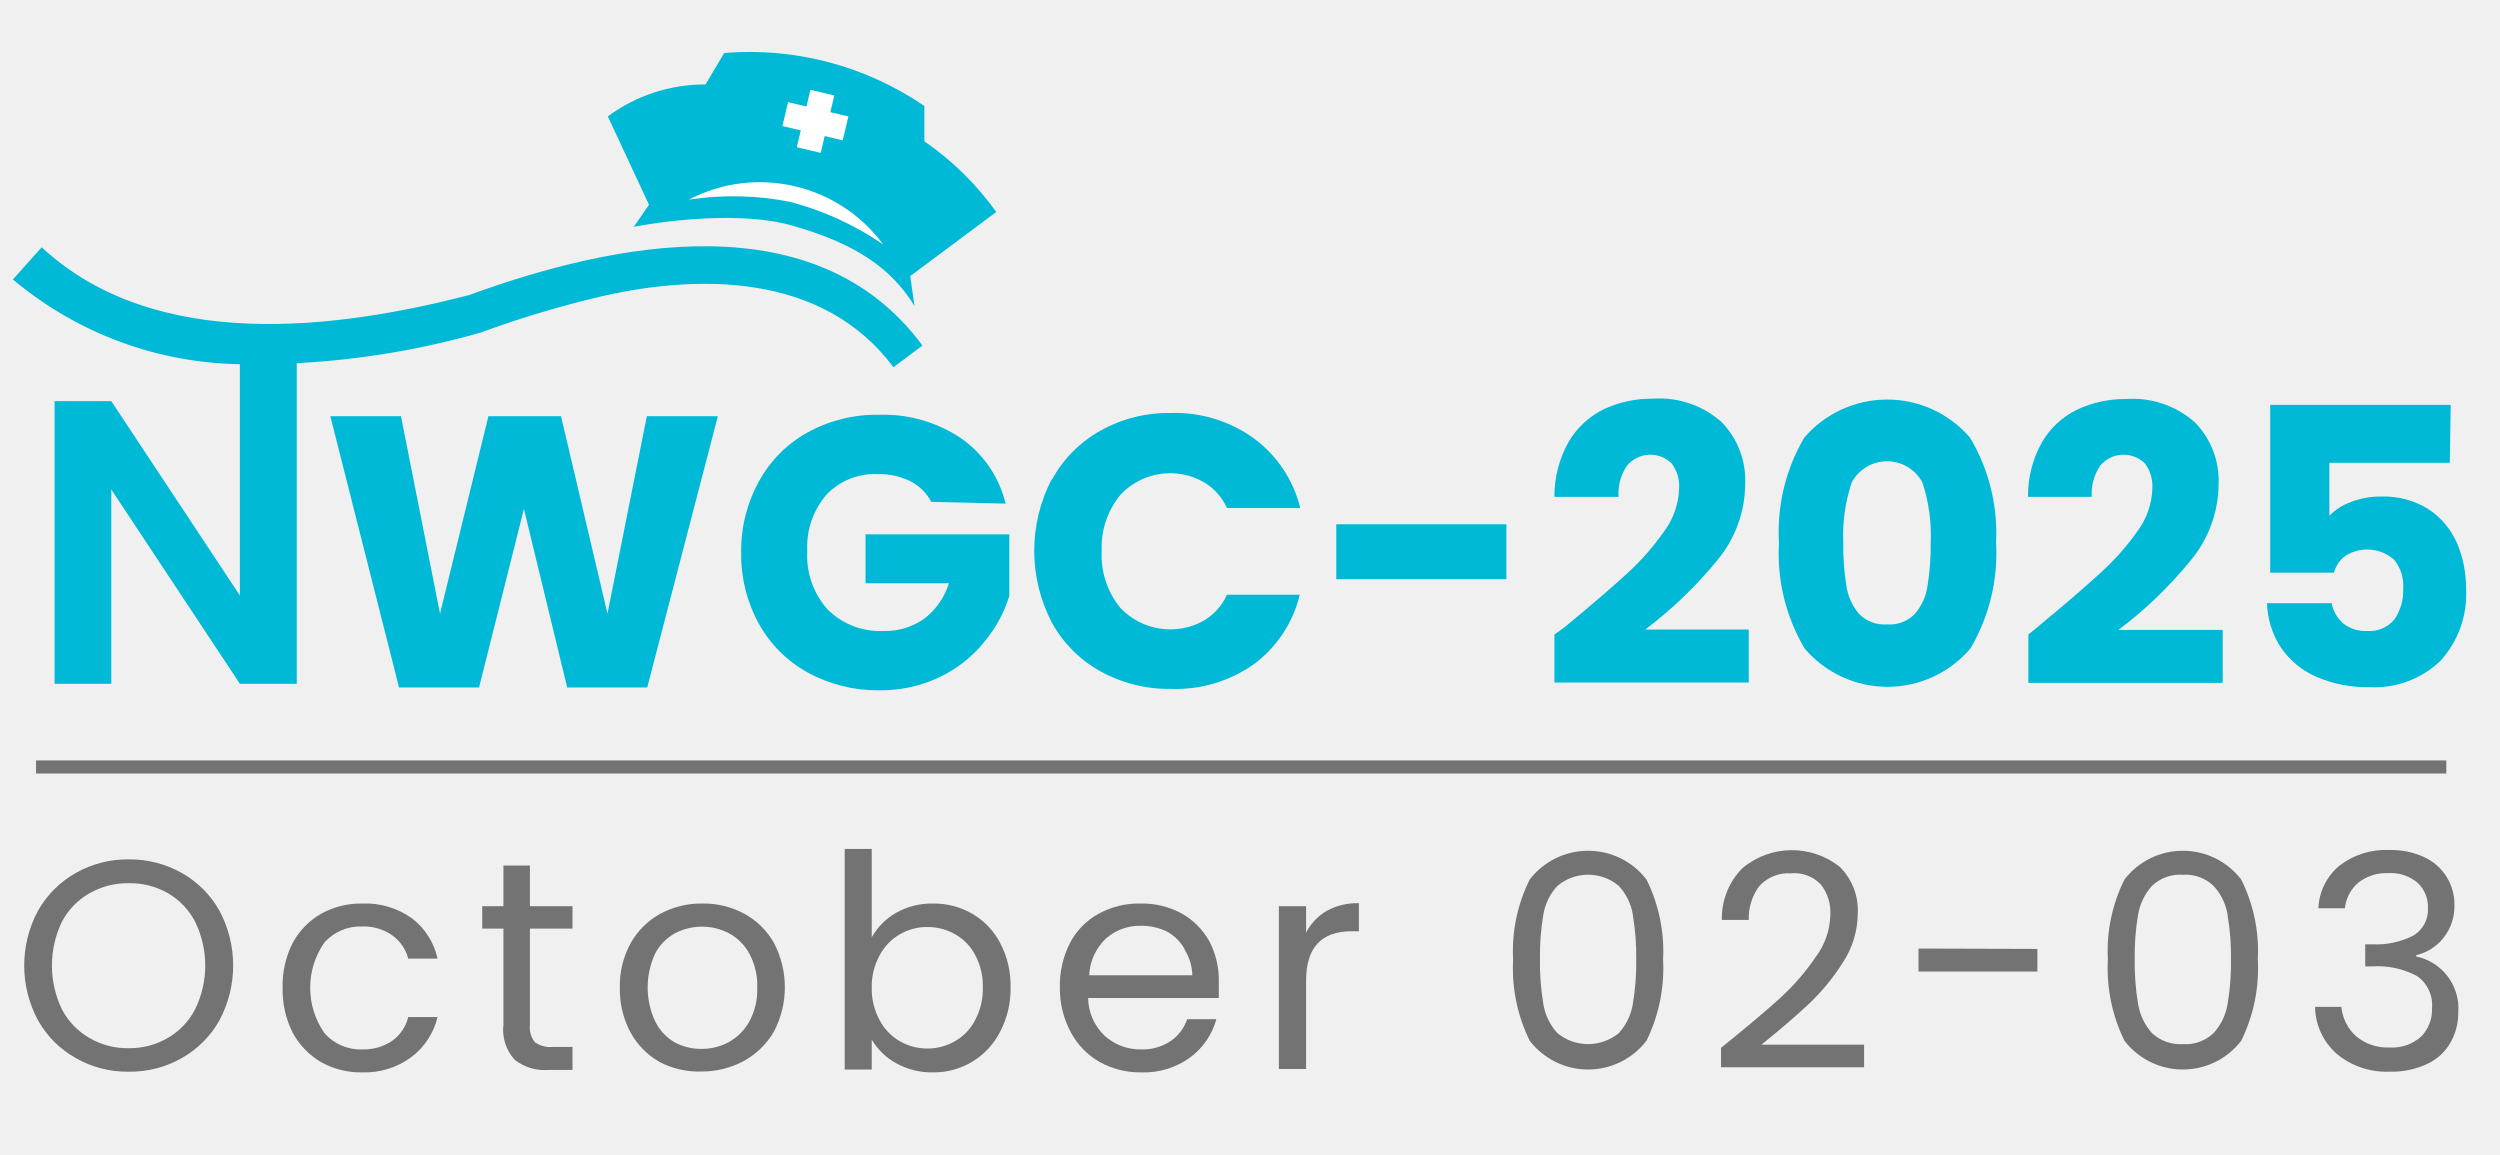
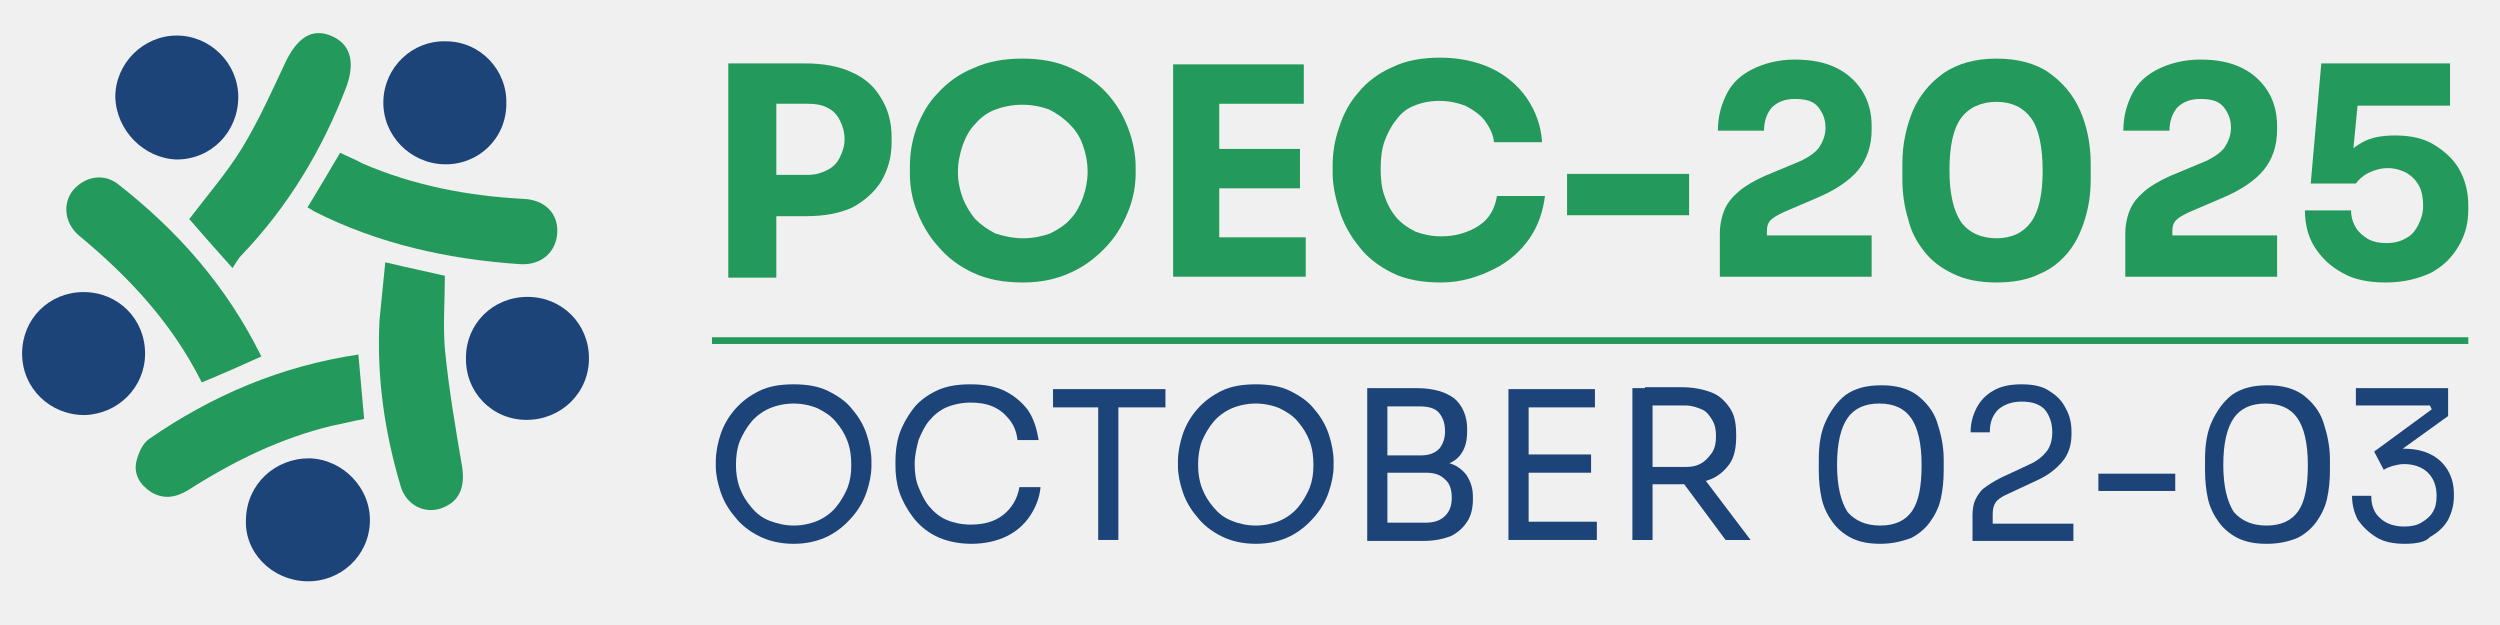
- <svg xmlns="http://www.w3.org/2000/svg" id="Layer_1" data-name="Layer 1" viewBox="0 0 141.53 65.36">
-   <defs>
-     <style>.cls-1{fill:#737373;}.cls-2{fill:#00b9d7;}.cls-3{fill:#fff;}</style>
-   </defs>
-   <path class="cls-1" d="M4.29,59.9a5.57,5.57,0,0,1-2.14-2.14,6.55,6.55,0,0,1,0-6.2,5.64,5.64,0,0,1,2.14-2.14,5.94,5.94,0,0,1,3-.77,6,6,0,0,1,3,.77,5.59,5.59,0,0,1,2.13,2.13,6.59,6.59,0,0,1,0,6.22,5.59,5.59,0,0,1-2.13,2.13,5.88,5.88,0,0,1-3,.77A5.84,5.84,0,0,1,4.29,59.9ZM9.5,58.76a4,4,0,0,0,1.55-1.63,5.64,5.64,0,0,0,0-4.94A4,4,0,0,0,9.5,50.56,4.32,4.32,0,0,0,7.28,50a4.33,4.33,0,0,0-2.23.58A4,4,0,0,0,3.5,52.19a5.73,5.73,0,0,0,0,4.94,4,4,0,0,0,1.56,1.63,4.23,4.23,0,0,0,2.22.58A4.28,4.28,0,0,0,9.5,58.76Z" />
-   <path class="cls-1" d="M16.56,53.4a4.19,4.19,0,0,1,1.6-1.66,4.62,4.62,0,0,1,2.34-.59,4.53,4.53,0,0,1,2.81.83,3.89,3.89,0,0,1,1.46,2.29H23.11a2.33,2.33,0,0,0-.92-1.33,2.79,2.79,0,0,0-1.69-.49,2.73,2.73,0,0,0-2.13.9,4.48,4.48,0,0,0,0,5.14,2.71,2.71,0,0,0,2.13.92,2.86,2.86,0,0,0,1.69-.48,2.31,2.31,0,0,0,.92-1.35h1.66a4,4,0,0,1-1.49,2.27,4.43,4.43,0,0,1-2.78.86,4.62,4.62,0,0,1-2.34-.59,4.25,4.25,0,0,1-1.6-1.68A5.34,5.34,0,0,1,16,55.91,5.28,5.28,0,0,1,16.56,53.4Z" />
-   <path class="cls-1" d="M30,52.57V58a1.33,1.33,0,0,0,.28,1,1.48,1.48,0,0,0,1,.27h1.13v1.3H31.07A2.74,2.74,0,0,1,29.14,60,2.52,2.52,0,0,1,28.5,58V52.57H27.3V51.3h1.2V49H30V51.3h2.41v1.27Z" />
-   <path class="cls-1" d="M37.34,60.12a4.3,4.3,0,0,1-1.65-1.68,5.17,5.17,0,0,1-.6-2.53,5,5,0,0,1,.61-2.51,4.28,4.28,0,0,1,1.68-1.67,4.88,4.88,0,0,1,2.38-.58,4.82,4.82,0,0,1,2.38.58,4.26,4.26,0,0,1,1.68,1.66,5.41,5.41,0,0,1,0,5,4.48,4.48,0,0,1-1.72,1.68,5,5,0,0,1-2.39.59A4.78,4.78,0,0,1,37.34,60.12ZM41.25,59a3,3,0,0,0,1.17-1.17,3.72,3.72,0,0,0,.45-1.89A3.83,3.83,0,0,0,42.43,54a2.86,2.86,0,0,0-1.15-1.16,3.31,3.31,0,0,0-3.08,0A2.79,2.79,0,0,0,37.08,54a4.56,4.56,0,0,0,0,3.8A2.77,2.77,0,0,0,38.18,59a3.12,3.12,0,0,0,1.52.38A3.21,3.21,0,0,0,41.25,59Z" />
-   <path class="cls-1" d="M50.74,51.67a4.09,4.09,0,0,1,2.08-.52,4.33,4.33,0,0,1,2.24.59,4.12,4.12,0,0,1,1.57,1.66,5.14,5.14,0,0,1,.58,2.49,5.21,5.21,0,0,1-.58,2.5,4.21,4.21,0,0,1-3.81,2.32,4.16,4.16,0,0,1-2.11-.53,3.62,3.62,0,0,1-1.36-1.33v1.7H47.82V48.06h1.53v5A3.68,3.68,0,0,1,50.74,51.67Zm4.47,2.4a2.88,2.88,0,0,0-1.14-1.18,3.12,3.12,0,0,0-1.57-.41,3.05,3.05,0,0,0-1.57.42,2.94,2.94,0,0,0-1.14,1.2,3.65,3.65,0,0,0-.44,1.81,3.7,3.7,0,0,0,.44,1.83,2.94,2.94,0,0,0,1.14,1.2,3.14,3.14,0,0,0,3.14,0,2.88,2.88,0,0,0,1.14-1.2,3.75,3.75,0,0,0,.43-1.85A3.68,3.68,0,0,0,55.21,54.07Z" />
-   <path class="cls-1" d="M69,56.5h-7.4a3,3,0,0,0,.94,2.14,3,3,0,0,0,2.07.77,2.85,2.85,0,0,0,1.66-.47,2.48,2.48,0,0,0,.94-1.24h1.65a4,4,0,0,1-1.49,2.17,4.44,4.44,0,0,1-2.76.84,4.72,4.72,0,0,1-2.36-.59,4.25,4.25,0,0,1-1.63-1.68A5.28,5.28,0,0,1,60,55.91a5.35,5.35,0,0,1,.57-2.52,4,4,0,0,1,1.62-1.66,4.75,4.75,0,0,1,2.39-.58,4.7,4.7,0,0,1,2.33.57,4.08,4.08,0,0,1,1.56,1.58A4.73,4.73,0,0,1,69,55.57C69,55.87,69,56.18,69,56.5Zm-1.93-2.76a2.56,2.56,0,0,0-1-1,3.31,3.31,0,0,0-1.48-.33,2.89,2.89,0,0,0-2,.74,3.06,3.06,0,0,0-.93,2.06h5.84A2.83,2.83,0,0,0,67.05,53.74Z" />
-   <path class="cls-1" d="M75.1,51.57a3.59,3.59,0,0,1,1.83-.44v1.59h-.41c-1.72,0-2.58.93-2.58,2.8v5H72.4V51.3h1.54v1.5A3,3,0,0,1,75.1,51.57Z" />
-   <path class="cls-1" d="M86.6,49.79a4.17,4.17,0,0,1,6.61,0,9.1,9.1,0,0,1,.94,4.53,9.31,9.31,0,0,1-.94,4.6,4.17,4.17,0,0,1-6.61,0,9.31,9.31,0,0,1-.94-4.6A9.1,9.1,0,0,1,86.6,49.79Zm5.84,2a3.13,3.13,0,0,0-.8-1.64,2.7,2.7,0,0,0-3.47,0,3.13,3.13,0,0,0-.8,1.64,13.56,13.56,0,0,0-.19,2.49,14,14,0,0,0,.19,2.55,3.2,3.2,0,0,0,.8,1.66,2.74,2.74,0,0,0,3.47,0,3.2,3.2,0,0,0,.8-1.66,14,14,0,0,0,.19-2.55A13.56,13.56,0,0,0,92.44,51.83Z" />
-   <path class="cls-1" d="M100.79,56.49a13.28,13.28,0,0,0,2-2.31,4.13,4.13,0,0,0,.83-2.37,2.58,2.58,0,0,0-.53-1.73,2.08,2.08,0,0,0-1.71-.64,2.23,2.23,0,0,0-1.78.72A3.05,3.05,0,0,0,99,52.08H97.48a4,4,0,0,1,1.15-2.92,4.35,4.35,0,0,1,5.54-.07,3.46,3.46,0,0,1,1,2.65,5.06,5.06,0,0,1-.83,2.73,12.15,12.15,0,0,1-1.9,2.33c-.71.67-1.62,1.45-2.72,2.34h5.81v1.28H97.43v-1.1Q99.57,57.6,100.79,56.49Z" />
-   <path class="cls-1" d="M115.34,53.72V55h-6.73v-1.3Z" />
-   <path class="cls-1" d="M120.27,49.79a4.17,4.17,0,0,1,6.61,0,9.1,9.1,0,0,1,.94,4.53,9.31,9.31,0,0,1-.94,4.6,4.17,4.17,0,0,1-6.61,0,9.31,9.31,0,0,1-.94-4.6A9.1,9.1,0,0,1,120.27,49.79Zm5.84,2a3.13,3.13,0,0,0-.8-1.64,2.27,2.27,0,0,0-1.73-.63,2.31,2.31,0,0,0-1.75.63,3.2,3.2,0,0,0-.79,1.64,13.56,13.56,0,0,0-.19,2.49,14,14,0,0,0,.19,2.55,3.27,3.27,0,0,0,.79,1.66,2.35,2.35,0,0,0,1.75.62,2.3,2.3,0,0,0,1.73-.62,3.2,3.2,0,0,0,.8-1.66,14,14,0,0,0,.19-2.55A13.56,13.56,0,0,0,126.11,51.83Z" />
-   <path class="cls-1" d="M132.45,49a4.27,4.27,0,0,1,2.8-.88,4.45,4.45,0,0,1,2,.41,2.93,2.93,0,0,1,1.7,2.73,2.84,2.84,0,0,1-.6,1.81,2.75,2.75,0,0,1-1.56,1v.08a3,3,0,0,1,2.38,3.14,3.45,3.45,0,0,1-.44,1.73,2.94,2.94,0,0,1-1.32,1.21,4.67,4.67,0,0,1-2.11.44,4.44,4.44,0,0,1-2.93-.94A3.61,3.61,0,0,1,131.06,57h1.49a2.53,2.53,0,0,0,.83,1.66,2.74,2.74,0,0,0,1.89.64,2.46,2.46,0,0,0,1.8-.62,2.15,2.15,0,0,0,.61-1.59,2,2,0,0,0-.84-1.83,4.74,4.74,0,0,0-2.55-.55h-.39V53.46h.4a4.58,4.58,0,0,0,2.35-.51,1.7,1.7,0,0,0,.8-1.55,1.86,1.86,0,0,0-.59-1.43,2.35,2.35,0,0,0-1.66-.54,2.54,2.54,0,0,0-1.69.54,2.18,2.18,0,0,0-.76,1.45h-1.5A3.29,3.29,0,0,1,132.45,49Z" />
-   <path class="cls-2" d="M35.88,12.84s5.41-1.09,9-.06,5.58,2.41,6.89,4.54l-.24-1.69L56.4,12a16.56,16.56,0,0,0-4.07-4V6A17.52,17.52,0,0,0,41,3L39.94,4.78a9.24,9.24,0,0,0-5.53,1.81l2.33,5Z" />
-   <path class="cls-3" d="M39,11.3a8.68,8.68,0,0,1,11,2.54,17,17,0,0,0-5.25-2.41A16.61,16.61,0,0,0,39,11.3Z" />
-   <path class="cls-2" d="M2.36,14C8.83,20,19.12,18.62,26.54,16.71c8.21-3,19.65-5.33,25.68,2.85l-1.64,1.23c-4-5.37-11.14-5.35-17.09-3.88a59.81,59.81,0,0,0-6.29,1.92,46.75,46.75,0,0,1-13.47,1.79,20.45,20.45,0,0,1-13-4.8L2.36,14Z" />
-   <rect class="cls-3" x="44.49" y="6.17" width="3.34" height="1.39" transform="translate(28.84 50.2) rotate(-76.66)" />
-   <rect class="cls-3" x="45.47" y="5.11" width="1.39" height="3.51" transform="translate(28.83 50.2) rotate(-76.66)" />
-   <path class="cls-2" d="M16.8,38.71H13.58l-7.28-11v11H3.09v-16H6.3l7.28,11V19.26H16.8Z" />
-   <rect class="cls-1" x="2.04" y="43.05" width="136.45" height="0.74" />
-   <path class="cls-2" d="M40.64,23.56l-4,15.36H32.11L29.66,28.81,27.12,38.92H22.59L18.7,23.56h4l2.21,11.18,2.74-11.18h4.11l2.63,11.18,2.23-11.18Z" />
-   <path class="cls-2" d="M52.72,28.41a2.74,2.74,0,0,0-1.19-1.17,3.92,3.92,0,0,0-1.83-.4A3.78,3.78,0,0,0,46.79,28a4.53,4.53,0,0,0-1.09,3.18,4.58,4.58,0,0,0,1.15,3.32A4.19,4.19,0,0,0,50,35.72a3.79,3.79,0,0,0,2.33-.7,4,4,0,0,0,1.39-2H49V30.25h8.14v3.48a7.44,7.44,0,0,1-1.41,2.6,7.27,7.27,0,0,1-2.53,2,7.75,7.75,0,0,1-3.46.75,8.19,8.19,0,0,1-4-1,7.05,7.05,0,0,1-2.78-2.77,8.06,8.06,0,0,1-1-4,8.08,8.08,0,0,1,1-4.05,7,7,0,0,1,2.76-2.78,8.11,8.11,0,0,1,4.05-1,7.86,7.86,0,0,1,4.65,1.34,6.32,6.32,0,0,1,2.51,3.69Z" />
-   <path class="cls-2" d="M59.55,27.16a7,7,0,0,1,2.75-2.78,7.88,7.88,0,0,1,4-1A7.6,7.6,0,0,1,71,24.83a6.93,6.93,0,0,1,2.61,3.93H69.46a3.26,3.26,0,0,0-1.3-1.46,3.85,3.85,0,0,0-4.72.7,4.66,4.66,0,0,0-1.07,3.21,4.67,4.67,0,0,0,1.07,3.22,3.89,3.89,0,0,0,4.72.7,3.26,3.26,0,0,0,1.3-1.46h4.12A6.87,6.87,0,0,1,71,37.59,7.66,7.66,0,0,1,66.29,39a8,8,0,0,1-4-1,7,7,0,0,1-2.75-2.77,8.78,8.78,0,0,1,0-8.1Z" />
-   <path class="cls-2" d="M85.28,29.68v3.11H75.65V29.68Z" />
-   <path class="cls-2" d="M88.74,35.37c1.43-1.18,2.55-2.15,3.38-2.91a14.32,14.32,0,0,0,2.09-2.38,4.29,4.29,0,0,0,.85-2.43,2.16,2.16,0,0,0-.41-1.4,1.72,1.72,0,0,0-2.55.12,2.81,2.81,0,0,0-.47,1.76H88A6.25,6.25,0,0,1,88.81,25a4.72,4.72,0,0,1,2-1.84,6.32,6.32,0,0,1,2.74-.59,5.3,5.3,0,0,1,3.93,1.34,4.74,4.74,0,0,1,1.32,3.48,6.83,6.83,0,0,1-1.59,4.34,23.87,23.87,0,0,1-4.07,3.91H99v3h-11V35.92C88.56,35.53,88.78,35.34,88.74,35.37Z" />
-   <path class="cls-2" d="M102.14,24.78a6.18,6.18,0,0,1,9.39,0A10.53,10.53,0,0,1,113,30.71a10.59,10.59,0,0,1-1.45,6,6.16,6.16,0,0,1-9.39,0,10.59,10.59,0,0,1-1.45-6A10.53,10.53,0,0,1,102.14,24.78Zm6.69,2.53a2.27,2.27,0,0,0-4,0,9.44,9.44,0,0,0-.48,3.4,13.92,13.92,0,0,0,.18,2.46,3.08,3.08,0,0,0,.71,1.58,2,2,0,0,0,1.58.6,2,2,0,0,0,1.59-.6,3.16,3.16,0,0,0,.71-1.58,13.92,13.92,0,0,0,.18-2.46A9.44,9.44,0,0,0,108.83,27.31Z" />
-   <path class="cls-2" d="M115.5,35.37c1.43-1.18,2.55-2.15,3.38-2.91A14.32,14.32,0,0,0,121,30.08a4.29,4.29,0,0,0,.85-2.43,2.16,2.16,0,0,0-.41-1.4,1.72,1.72,0,0,0-2.55.12,2.81,2.81,0,0,0-.47,1.76h-3.61a6.14,6.14,0,0,1,.8-3.11,4.64,4.64,0,0,1,2-1.84,6.32,6.32,0,0,1,2.74-.59,5.3,5.3,0,0,1,3.93,1.34,4.74,4.74,0,0,1,1.32,3.48A6.83,6.83,0,0,1,124,31.75a23.5,23.5,0,0,1-4.07,3.91h5.9v3h-11V35.92C115.32,35.53,115.54,35.34,115.5,35.37Z" />
-   <path class="cls-2" d="M138.69,26.2h-6.82v3a3.14,3.14,0,0,1,1.22-.78,4.56,4.56,0,0,1,1.71-.31,4.74,4.74,0,0,1,2.72.74,4.45,4.45,0,0,1,1.59,1.93,6.57,6.57,0,0,1,.5,2.56,5.61,5.61,0,0,1-1.44,4.06,5.4,5.4,0,0,1-4.07,1.5,7.14,7.14,0,0,1-3-.6,4.69,4.69,0,0,1-2-1.68,4.86,4.86,0,0,1-.76-2.47H132a2,2,0,0,0,.64,1.13,2,2,0,0,0,1.38.44,1.81,1.81,0,0,0,1.53-.65,2.84,2.84,0,0,0,.5-1.75,2.32,2.32,0,0,0-.52-1.64,2.31,2.31,0,0,0-2.76-.21,1.74,1.74,0,0,0-.64.95h-3.61V22.92h10.22Z" />
+ <svg xmlns="http://www.w3.org/2000/svg" version="1.1" id="Layer_1" x="0px" y="0px" viewBox="0 0 260.2 65" style="enable-background:new 0 0 260.2 65;" xml:space="preserve">
+   <style type="text/css">
+ 	.st0{fill:#2F2F2F;}
+ 	.st1{fill:#B21A81;}
+ 	.st2{fill:#FFFFFF;}
+ 	.st3{fill:#3C3E3D;}
+ 	.st4{fill:#31BFC3;}
+ 	.st5{opacity:0.25;}
+ 	.st6{fill:#808080;}
+ 	.st7{fill:none;stroke:#808080;stroke-width:0.398;stroke-miterlimit:10;}
+ 	.st8{fill:#93B48E;}
+ 	.st9{opacity:0.88;fill:none;stroke:#93B48E;stroke-width:0.914;stroke-miterlimit:10;}
+ 	.st10{fill:#E9A036;}
+ 	.st11{fill:#A95A21;}
+ 	.st12{fill:none;stroke:#DE001C;stroke-width:0.487;stroke-miterlimit:10;}
+ 	.st13{fill:#1C816E;}
+ 	.st14{fill:#5BB9A4;}
+ 	.st15{fill:#122D24;}
+ 	.st16{fill:#175929;}
+ 	.st17{fill:#80BC27;}
+ 	.st18{fill:#7FBA28;}
+ 	.st19{fill:#7FB829;}
+ 	.st20{fill:#80BC28;}
+ 	.st21{fill:#80BC2A;}
+ 	.st22{fill:#3C7651;}
+ 	.st23{fill:#3B7550;}
+ 	.st24{fill:#80AA94;}
+ 	.st25{fill:#FAFCFC;}
+ 	.st26{fill:#25524A;}
+ 	.st27{fill:#A9A01F;}
+ 	.st28{fill:#23995B;}
+ 	.st29{fill:#1D4479;}
+ 	.st30{fill:none;stroke:#262728;stroke-width:1.077;stroke-miterlimit:10;}
+ 	.st31{fill:#28378C;}
+ 	.st32{fill:#40A6E2;}
+ 	.st33{fill:#FCCE1C;}
+ 	.st34{fill:none;stroke:#737373;stroke-width:1.11;stroke-miterlimit:10;}
+ 	.st35{fill:#00B9D7;}
+ 	.st36{fill:none;stroke:#FFFFFF;stroke-width:1.562;stroke-miterlimit:10;}
+ 	.st37{fill:#2B3A3B;}
+ 	.st38{fill:none;stroke:#6E1215;stroke-width:0.642;stroke-miterlimit:10;}
+ 	.st39{fill:none;stroke:#6E1215;stroke-width:0.447;stroke-miterlimit:10;}
+ 	.st40{opacity:0.88;fill:none;stroke:#93B48E;stroke-width:0.56;stroke-miterlimit:10;}
+ 	.st41{fill:none;stroke:#FFFFFF;stroke-width:0.94;stroke-miterlimit:10;}
+ 	.st42{fill:none;stroke:#737373;stroke-width:0.501;stroke-miterlimit:10;}
+ 	.st43{fill:none;stroke:#FFFFFF;stroke-width:1.389;stroke-miterlimit:10;}
+ 	.st44{fill:none;stroke:#737373;stroke-width:0.74;stroke-miterlimit:10;}
+ 	.st45{fill:none;stroke:#23995B;stroke-width:0.663;stroke-miterlimit:10;}
+ 	.st46{fill:none;stroke:#23995B;stroke-width:0.396;stroke-miterlimit:10;}
+ 	.st47{fill:none;stroke:#28378C;stroke-width:2;stroke-miterlimit:10;}
+ 	.st48{fill:none;stroke:#28378C;stroke-width:1.091;stroke-miterlimit:10;}
+ 	.st49{fill:#96AFCE;}
+ 	.st50{fill:#3B3888;}
+ 	.st51{fill:#F2F3F1;}
+ 	.st52{fill:#F2F3F2;}
+ 	.st53{fill:#F1F6F2;}
+ 	.st54{fill:#EFF2F0;}
+ 	.st55{fill:#DFE8E2;}
+ 	.st56{fill:#EDF0EC;}
+ 	.st57{fill:#3CA835;}
+ 	.st58{fill:none;stroke:#DE001C;stroke-width:0.451;stroke-miterlimit:10;}
+ 	.st59{fill:none;stroke:#DE001C;stroke-width:0.198;stroke-miterlimit:10;}
+ 	.st60{fill:none;stroke:#DE001C;stroke-width:0.354;stroke-miterlimit:10;}
+ 	.st61{fill:none;stroke:#808080;stroke-width:0.342;stroke-miterlimit:10;}
+ 	.st62{fill:#0B4485;}
+ 	.st63{fill:none;stroke:#808080;stroke-width:0.228;stroke-miterlimit:10;}
+ 	.st64{fill:#020201;}
+ 	.st65{fill:#37B2B5;}
+ 	.st66{fill:#000100;}
+ 	.st67{fill:none;stroke:#C85119;stroke-width:0.847;stroke-miterlimit:10;}
+ 	.st68{fill:#C85119;}
+ 	.st69{fill:#1A1718;}
+ 	.st70{fill:none;stroke:#96AFCE;stroke-width:0.524;stroke-miterlimit:10;}
+ 	.st71{fill:none;stroke:#808080;stroke-width:0.736;stroke-miterlimit:10;}
+ 	.st72{fill:none;stroke:#25524A;stroke-width:1.193;stroke-miterlimit:10;}
+ 	.st73{fill:#37B2B5;stroke:#37B2B5;stroke-width:0.682;stroke-miterlimit:10;}
+ 	.st74{fill:#737373;}
+ 	.st75{fill:none;stroke:#262728;stroke-width:1.19;stroke-miterlimit:10;}
+ 	.st76{fill:#6E1215;}
+ 	.st77{opacity:0.88;}
+ 	.st78{fill:#DE001C;}
+ 	.st79{fill:#DF001B;}
+ 	.st80{fill:#020201;stroke:#FFFFFF;stroke-width:0.541;stroke-miterlimit:10;}
+ 	.st81{fill:#DF001B;stroke:#FFFFFF;stroke-width:0.541;stroke-miterlimit:10;}
+ 	.st82{fill:#FFFFFF;stroke:#FFFFFF;stroke-width:2;stroke-miterlimit:10;}
+ 	.st83{fill:url(#SVGID_1_);}
+ 	.st84{fill:#23985B;}
+ 	.st85{fill:#262728;}
+ 	.st86{fill:none;stroke:#FFFFFF;stroke-width:1.614;stroke-miterlimit:10;}
+ 	.st87{fill:none;stroke:#737373;stroke-width:0.765;stroke-miterlimit:10;}
+ 	.st88{fill:none;stroke:#808080;stroke-width:0.367;stroke-miterlimit:10;}
+ 	.st89{fill:none;stroke:#40A6E2;stroke-width:1.408;stroke-miterlimit:10;}
+ 	.st90{fill:#DF001B;stroke:#FFFFFF;stroke-width:0.456;stroke-miterlimit:10;}
+ 	.st91{fill:#1A1818;}
+ </style>
+   <g>
+     <g>
+       <path class="st29" d="M82.6,56.6c-1.4,0-2.6-0.3-3.6-0.8c-1-0.5-1.9-1.2-2.5-2c-0.7-0.8-1.2-1.7-1.5-2.6c-0.3-0.9-0.5-1.8-0.5-2.7    v-0.5c0-0.9,0.2-1.9,0.5-2.8c0.3-0.9,0.8-1.8,1.5-2.6c0.7-0.8,1.5-1.4,2.5-1.9c1-0.5,2.2-0.7,3.6-0.7c1.4,0,2.6,0.2,3.6,0.7    c1,0.5,1.9,1.1,2.5,1.9c0.7,0.8,1.2,1.7,1.5,2.6c0.3,0.9,0.5,1.9,0.5,2.8v0.5c0,0.9-0.2,1.8-0.5,2.7c-0.3,0.9-0.8,1.8-1.5,2.6    c-0.7,0.8-1.5,1.5-2.5,2S84,56.6,82.6,56.6z M82.6,54.7c0.9,0,1.8-0.2,2.5-0.5c0.7-0.3,1.4-0.8,1.9-1.4c0.5-0.6,0.9-1.3,1.2-2    c0.3-0.8,0.4-1.5,0.4-2.4c0-0.9-0.1-1.7-0.4-2.5c-0.3-0.8-0.7-1.4-1.2-2s-1.1-1-1.9-1.4c-0.7-0.3-1.6-0.5-2.5-0.5    s-1.8,0.2-2.5,0.5c-0.7,0.3-1.4,0.8-1.9,1.4s-0.9,1.3-1.2,2c-0.3,0.8-0.4,1.6-0.4,2.5c0,0.8,0.1,1.6,0.4,2.4    c0.3,0.8,0.7,1.4,1.2,2c0.5,0.6,1.1,1.1,1.9,1.4C80.9,54.5,81.7,54.7,82.6,54.7z" />
+       <path class="st29" d="M101.1,56.6c-1.4,0-2.7-0.3-3.7-0.8c-1-0.5-1.8-1.2-2.4-2c-0.6-0.8-1.1-1.7-1.4-2.6    c-0.3-0.9-0.4-1.9-0.4-2.7v-0.5c0-0.9,0.1-1.9,0.4-2.8c0.3-0.9,0.8-1.8,1.4-2.6c0.6-0.8,1.4-1.4,2.4-1.9s2.2-0.7,3.6-0.7    c1.4,0,2.6,0.2,3.6,0.7c1,0.5,1.8,1.2,2.4,2c0.6,0.9,0.9,1.9,1.1,3.1h-2.2c-0.1-0.9-0.4-1.6-0.9-2.2c-0.5-0.6-1-1-1.7-1.3    c-0.7-0.3-1.5-0.4-2.3-0.4c-0.9,0-1.8,0.2-2.5,0.5c-0.7,0.3-1.3,0.8-1.8,1.4c-0.5,0.6-0.8,1.3-1.1,2c-0.2,0.8-0.4,1.6-0.4,2.5    c0,0.8,0.1,1.7,0.4,2.4s0.6,1.4,1.1,2c0.5,0.6,1.1,1.1,1.8,1.4c0.7,0.3,1.6,0.5,2.5,0.5c1.4,0,2.5-0.3,3.4-1    c0.9-0.7,1.5-1.7,1.7-2.9h2.2c-0.1,1.1-0.5,2.1-1.1,3c-0.6,0.9-1.4,1.6-2.4,2.1C103.8,56.3,102.5,56.6,101.1,56.6z" />
+       <path class="st29" d="M109.6,42.4v-1.9h11.7v1.9H109.6z M114.3,56.2V41.9h2.1v14.3H114.3z" />
+       <path class="st29" d="M130.7,56.6c-1.4,0-2.6-0.3-3.6-0.8c-1-0.5-1.9-1.2-2.5-2c-0.7-0.8-1.2-1.7-1.5-2.6    c-0.3-0.9-0.5-1.8-0.5-2.7v-0.5c0-0.9,0.2-1.9,0.5-2.8c0.3-0.9,0.8-1.8,1.5-2.6c0.7-0.8,1.5-1.4,2.5-1.9c1-0.5,2.2-0.7,3.6-0.7    c1.4,0,2.6,0.2,3.6,0.7c1,0.5,1.9,1.1,2.5,1.9c0.7,0.8,1.2,1.7,1.5,2.6c0.3,0.9,0.5,1.9,0.5,2.8v0.5c0,0.9-0.2,1.8-0.5,2.7    c-0.3,0.9-0.8,1.8-1.5,2.6c-0.7,0.8-1.5,1.5-2.5,2S132.1,56.6,130.7,56.6z M130.7,54.7c0.9,0,1.8-0.2,2.5-0.5    c0.7-0.3,1.4-0.8,1.9-1.4c0.5-0.6,0.9-1.3,1.2-2c0.3-0.8,0.4-1.5,0.4-2.4c0-0.9-0.1-1.7-0.4-2.5c-0.3-0.8-0.7-1.4-1.2-2    s-1.1-1-1.9-1.4c-0.7-0.3-1.6-0.5-2.5-0.5s-1.8,0.2-2.5,0.5c-0.7,0.3-1.4,0.8-1.9,1.4s-0.9,1.3-1.2,2c-0.3,0.8-0.4,1.6-0.4,2.5    c0,0.8,0.1,1.6,0.4,2.4c0.3,0.8,0.7,1.4,1.2,2c0.5,0.6,1.1,1.1,1.9,1.4C128.9,54.5,129.8,54.7,130.7,54.7z" />
+       <path class="st29" d="M142.3,56.3V40.4h2.1v15.9H142.3z M144,48.8v-1.4h3.8c0.9,0,1.5-0.2,2-0.7c0.4-0.5,0.6-1.1,0.6-1.8    c0-0.8-0.2-1.4-0.6-1.9c-0.4-0.5-1.1-0.7-2-0.7H144v-1.9h3.5c1.7,0,3,0.4,3.9,1.1c0.8,0.7,1.3,1.8,1.3,3.1v0.3    c0,1-0.2,1.7-0.6,2.3s-1,1-1.8,1.2c-0.8,0.2-1.7,0.4-2.7,0.4H144z M144,56.3v-1.9h4.4c0.8,0,1.5-0.2,2-0.7    c0.5-0.5,0.7-1.1,0.7-1.9c0-0.8-0.2-1.5-0.7-1.9c-0.5-0.5-1.1-0.7-2-0.7H144v-1.4h4.1c1,0,1.9,0.1,2.7,0.4    c0.8,0.2,1.4,0.7,1.8,1.2c0.4,0.6,0.7,1.3,0.7,2.3V52c0,0.9-0.2,1.7-0.6,2.3c-0.4,0.6-0.9,1.1-1.7,1.5c-0.8,0.3-1.7,0.5-2.9,0.5    H144z" />
+       <path class="st29" d="M157,56.2V40.5h2.1v15.7H157z M158.6,42.4v-1.9h7.4v1.9H158.6z M158.6,49.2v-1.9h7v1.9H158.6z M158.6,56.2    v-1.9h7.6v1.9H158.6z" />
+       <path class="st29" d="M169.9,56.2V40.4h2.1v15.8H169.9z M171.2,50.5v-1.9h4.2c0.7,0,1.2-0.1,1.7-0.4c0.5-0.3,0.8-0.7,1.1-1.1    c0.3-0.5,0.4-1,0.4-1.7s-0.1-1.2-0.4-1.7c-0.3-0.5-0.6-0.9-1.1-1.1s-1-0.4-1.7-0.4h-4.2v-1.9h3.8c1.2,0,2.2,0.2,3,0.5    c0.9,0.3,1.5,0.9,2,1.6c0.5,0.7,0.7,1.6,0.7,2.8v0.3c0,1.1-0.2,2.1-0.7,2.8c-0.5,0.7-1.2,1.3-2,1.6s-1.9,0.5-3,0.5H171.2z     M179.6,56.2l-5.2-7h2.5l5.3,7H179.6z" />
+       <path class="st29" d="M195.7,56.6c-1.2,0-2.2-0.2-3-0.6c-0.8-0.4-1.5-1-2-1.7c-0.5-0.7-0.9-1.5-1.1-2.4c-0.2-0.9-0.3-1.9-0.3-2.9    v-1.2c0-1.5,0.2-2.8,0.7-3.9s1.2-2.1,2.1-2.8c1-0.7,2.2-1,3.7-1c1.5,0,2.7,0.3,3.7,1c0.9,0.7,1.7,1.6,2.1,2.8s0.7,2.5,0.7,3.9v1.2    c0,1-0.1,2-0.3,2.9c-0.2,0.9-0.6,1.7-1.1,2.4c-0.5,0.7-1.2,1.3-2,1.7C197.8,56.4,196.8,56.6,195.7,56.6z M195.7,54.7    c1.5,0,2.6-0.5,3.3-1.5c0.7-1,1-2.6,1-4.8c0-2.3-0.4-3.9-1.1-4.9c-0.7-1-1.8-1.5-3.3-1.5c-1.5,0-2.6,0.5-3.3,1.5    c-0.7,1-1.1,2.6-1.1,4.9c0,2.2,0.4,3.8,1.1,4.9C193.1,54.2,194.2,54.7,195.7,54.7z" />
+       <path class="st29" d="M205.3,56.2v-2.6c0-0.6,0.1-1.2,0.3-1.6c0.2-0.4,0.5-0.9,0.9-1.2s1-0.7,1.8-1.1l3-1.4    c0.7-0.3,1.3-0.8,1.7-1.3c0.4-0.5,0.6-1.2,0.6-2c0-1-0.3-1.8-0.8-2.4c-0.6-0.6-1.4-0.8-2.4-0.8c-1,0-1.8,0.3-2.4,0.8    c-0.6,0.6-0.9,1.3-0.9,2.4h-2c0-0.9,0.2-1.7,0.6-2.5c0.4-0.8,1-1.4,1.7-1.8c0.8-0.5,1.8-0.7,3-0.7c1.2,0,2.2,0.2,2.9,0.7    c0.8,0.5,1.3,1,1.7,1.8c0.4,0.7,0.6,1.5,0.6,2.4v0.3c0,1.1-0.3,2.1-1,2.9c-0.7,0.8-1.5,1.4-2.6,1.9l-3,1.4    c-0.7,0.3-1.1,0.6-1.3,0.9c-0.2,0.3-0.3,0.7-0.3,1.2v2l-0.6-1h9v1.8H205.3z" />
+       <path class="st29" d="M218.4,51.1v-1.8h8v1.8H218.4z" />
+       <path class="st29" d="M235.9,56.6c-1.2,0-2.2-0.2-3-0.6c-0.8-0.4-1.5-1-2-1.7c-0.5-0.7-0.9-1.5-1.1-2.4c-0.2-0.9-0.3-1.9-0.3-2.9    v-1.2c0-1.5,0.2-2.8,0.7-3.9s1.2-2.1,2.1-2.8c1-0.7,2.2-1,3.7-1c1.5,0,2.7,0.3,3.7,1c0.9,0.7,1.7,1.6,2.1,2.8s0.7,2.5,0.7,3.9v1.2    c0,1-0.1,2-0.3,2.9c-0.2,0.9-0.6,1.7-1.1,2.4c-0.5,0.7-1.2,1.3-2,1.7C238.1,56.4,237.1,56.6,235.9,56.6z M235.9,54.7    c1.5,0,2.6-0.5,3.3-1.5c0.7-1,1-2.6,1-4.8c0-2.3-0.4-3.9-1.1-4.9c-0.7-1-1.8-1.5-3.3-1.5c-1.5,0-2.6,0.5-3.3,1.5    c-0.7,1-1.1,2.6-1.1,4.9c0,2.2,0.4,3.8,1.1,4.9C233.3,54.2,234.4,54.7,235.9,54.7z" />
+       <path class="st29" d="M250.3,56.6c-1.2,0-2.2-0.2-3-0.7c-0.8-0.5-1.4-1.1-1.9-1.8c-0.4-0.8-0.6-1.6-0.6-2.5h2c0,1,0.3,1.8,0.9,2.3    c0.6,0.6,1.5,0.9,2.5,0.9c0.7,0,1.3-0.1,1.8-0.4c0.5-0.3,0.9-0.6,1.2-1.1c0.3-0.5,0.4-1,0.4-1.7c0-1-0.3-1.8-0.9-2.4    c-0.6-0.6-1.5-0.9-2.5-0.9c-0.4,0-0.8,0.1-1.2,0.2c-0.3,0.1-0.6,0.2-0.9,0.4l-1-1.9l6-4.4l-0.2-0.4h-7.7v-1.8h9.6v2.9l-5,3.6    l-1.5,0.1c0.2-0.1,0.5-0.2,0.8-0.2c0.3-0.1,0.6-0.1,1-0.1c1.2,0,2.1,0.2,2.9,0.6c0.8,0.4,1.4,1,1.8,1.7c0.4,0.7,0.6,1.5,0.6,2.4    v0.3c0,0.8-0.2,1.6-0.6,2.4c-0.4,0.7-1,1.3-1.9,1.8C252.5,56.4,251.5,56.6,250.3,56.6z" />
+     </g>
+     <g>
+       <path class="st28" d="M75.8,28.8V6.6h5v22.3H75.8z M80.1,22.5v-4.3h4c0.8,0,1.4-0.2,2-0.5c0.6-0.3,1-0.7,1.3-1.3s0.5-1.2,0.5-1.9    c0-0.8-0.2-1.4-0.5-2c-0.3-0.6-0.7-1-1.3-1.3c-0.6-0.3-1.2-0.4-2-0.4h-4V6.6h3.7c1.9,0,3.5,0.3,4.8,0.9C90,8.1,91,9,91.7,10.2    c0.7,1.1,1.1,2.5,1.1,4.1v0.5c0,1.6-0.4,2.9-1.1,4.1C91,20,90,20.9,88.7,21.6c-1.3,0.6-2.9,0.9-4.8,0.9H80.1z" />
+       <path class="st28" d="M106.5,29.4c-2,0-3.7-0.3-5.2-1s-2.7-1.6-3.7-2.8c-1-1.1-1.7-2.4-2.2-3.7c-0.5-1.3-0.7-2.6-0.7-3.8v-0.7    c0-1.4,0.2-2.7,0.7-4.1c0.5-1.3,1.2-2.6,2.2-3.6c1-1.1,2.2-2,3.7-2.6c1.5-0.7,3.2-1,5.1-1c1.9,0,3.6,0.3,5.1,1    c1.5,0.7,2.7,1.5,3.7,2.6c1,1.1,1.7,2.3,2.2,3.6c0.5,1.3,0.8,2.7,0.8,4.1V18c0,1.2-0.2,2.5-0.7,3.8c-0.5,1.3-1.2,2.6-2.2,3.7    c-1,1.1-2.2,2.1-3.7,2.8S108.5,29.4,106.5,29.4z M106.5,24.8c1,0,2-0.2,2.8-0.5c0.8-0.4,1.6-0.9,2.1-1.5c0.6-0.6,1-1.4,1.3-2.2    c0.3-0.8,0.5-1.8,0.5-2.7c0-1-0.2-2-0.5-2.8c-0.3-0.9-0.8-1.6-1.4-2.2c-0.6-0.6-1.3-1.1-2.1-1.5c-0.8-0.3-1.8-0.5-2.8-0.5    c-1,0-2,0.2-2.8,0.5c-0.8,0.3-1.5,0.8-2.1,1.5c-0.6,0.6-1,1.4-1.3,2.2c-0.3,0.9-0.5,1.8-0.5,2.8c0,1,0.2,1.9,0.5,2.7    c0.3,0.8,0.8,1.6,1.3,2.2c0.6,0.6,1.3,1.1,2.1,1.5C104.5,24.6,105.5,24.8,106.5,24.8z" />
+       <path class="st28" d="M122.1,28.8V6.7h4.8v22.1H122.1z M126.3,10.8V6.7h9.4v4.1H126.3z M126.3,19.6v-4.1h9v4.1H126.3z M126.3,28.8    v-4.1h9.6v4.1H126.3z" />
+       <path class="st28" d="M150,29.4c-2,0-3.7-0.3-5.1-1c-1.4-0.7-2.6-1.6-3.5-2.8c-0.9-1.1-1.6-2.4-2-3.7c-0.4-1.3-0.7-2.6-0.7-3.9    v-0.7c0-1.4,0.2-2.7,0.7-4.1c0.4-1.3,1.1-2.6,2-3.6c0.9-1.1,2.1-2,3.5-2.6c1.4-0.7,3.1-1,5-1c2,0,3.8,0.4,5.3,1.1    c1.5,0.7,2.8,1.8,3.7,3.1c0.9,1.3,1.5,2.9,1.6,4.6h-5c-0.1-0.9-0.5-1.6-1-2.3c-0.5-0.6-1.2-1.1-2-1.5c-0.8-0.3-1.7-0.5-2.7-0.5    c-1,0-1.9,0.2-2.6,0.5c-0.8,0.3-1.4,0.8-1.9,1.5c-0.5,0.6-0.9,1.4-1.2,2.2c-0.3,0.9-0.4,1.8-0.4,2.9c0,1,0.1,2,0.4,2.8    c0.3,0.9,0.7,1.6,1.2,2.2c0.5,0.6,1.2,1.1,2,1.5c0.8,0.3,1.7,0.5,2.7,0.5c1.5,0,2.8-0.4,3.9-1.1c1.1-0.7,1.7-1.8,1.9-3.1h5    c-0.2,1.6-0.7,3.1-1.6,4.4c-0.9,1.3-2.1,2.4-3.7,3.2S152.1,29.4,150,29.4z" />
+       <path class="st28" d="M163.1,22.4v-4.3h12.7v4.3H163.1z" />
+       <path class="st28" d="M179,28.8v-4.5c0-0.9,0.2-1.8,0.5-2.5c0.3-0.7,0.8-1.3,1.5-1.9c0.7-0.6,1.6-1.1,2.7-1.6l3.6-1.5    c0.9-0.4,1.6-0.9,2-1.4c0.4-0.6,0.7-1.3,0.7-2.1c0-0.9-0.3-1.6-0.8-2.2c-0.5-0.6-1.3-0.8-2.4-0.8c-1,0-1.8,0.3-2.4,0.9    c-0.5,0.6-0.8,1.4-0.8,2.4h-4.8c0-1.4,0.3-2.6,0.9-3.8s1.5-2,2.7-2.6c1.2-0.6,2.7-1,4.4-1c1.8,0,3.2,0.3,4.4,0.9    c1.2,0.6,2.1,1.5,2.7,2.5c0.6,1,0.9,2.2,0.9,3.5v0.4c0,1.7-0.5,3.1-1.4,4.2c-0.9,1.1-2.4,2.1-4.3,2.9l-3.5,1.5    c-0.6,0.3-1,0.5-1.3,0.8c-0.3,0.3-0.4,0.7-0.4,1.1v1.5l-1.2-1h12.1v4.3H179z" />
+       <path class="st28" d="M207.8,29.4c-1.8,0-3.3-0.3-4.5-0.9c-1.3-0.6-2.3-1.4-3-2.3c-0.8-1-1.4-2.1-1.7-3.4    c-0.4-1.3-0.6-2.7-0.6-4.1v-1.7c0-2,0.4-3.8,1.1-5.5c0.7-1.6,1.8-2.9,3.2-3.9c1.5-1,3.3-1.5,5.5-1.5c2.2,0,4.1,0.5,5.5,1.5    c1.4,1,2.5,2.3,3.2,3.9c0.7,1.6,1.1,3.5,1.1,5.5v1.7c0,1.5-0.2,2.8-0.6,4.1c-0.4,1.3-0.9,2.4-1.7,3.4c-0.8,1-1.8,1.8-3,2.3    C211.1,29.1,209.6,29.4,207.8,29.4z M207.8,24.8c1.6,0,2.8-0.6,3.6-1.7c0.8-1.1,1.2-2.9,1.2-5.3c0-2.5-0.4-4.4-1.2-5.5    c-0.8-1.1-2-1.7-3.6-1.7c-1.6,0-2.9,0.6-3.7,1.7c-0.8,1.1-1.2,2.9-1.2,5.4c0,2.4,0.4,4.2,1.2,5.4    C204.9,24.2,206.2,24.8,207.8,24.8z" />
+       <path class="st28" d="M221.2,28.8v-4.5c0-0.9,0.2-1.8,0.5-2.5c0.3-0.7,0.8-1.3,1.5-1.9c0.7-0.6,1.6-1.1,2.7-1.6l3.6-1.5    c0.9-0.4,1.6-0.9,2-1.4c0.4-0.6,0.7-1.3,0.7-2.1c0-0.9-0.3-1.6-0.8-2.2c-0.5-0.6-1.3-0.8-2.4-0.8c-1,0-1.8,0.3-2.4,0.9    c-0.5,0.6-0.8,1.4-0.8,2.4h-4.8c0-1.4,0.3-2.6,0.9-3.8s1.5-2,2.7-2.6c1.2-0.6,2.7-1,4.4-1c1.8,0,3.2,0.3,4.4,0.9    c1.2,0.6,2.1,1.5,2.7,2.5c0.6,1,0.9,2.2,0.9,3.5v0.4c0,1.7-0.5,3.1-1.4,4.2c-0.9,1.1-2.4,2.1-4.3,2.9l-3.5,1.5    c-0.6,0.3-1,0.5-1.3,0.8c-0.3,0.3-0.4,0.7-0.4,1.1v1.5l-1.2-1h12.1v4.3H221.2z" />
+       <path class="st28" d="M248.3,29.4c-1.8,0-3.3-0.3-4.5-1c-1.3-0.7-2.2-1.6-2.9-2.7c-0.7-1.1-1-2.4-1-3.8h4.8c0,0.7,0.2,1.3,0.5,1.8    c0.3,0.5,0.8,0.9,1.3,1.2c0.6,0.3,1.2,0.4,1.9,0.4c0.8,0,1.5-0.2,2-0.5c0.6-0.3,1-0.8,1.3-1.4s0.5-1.2,0.5-2c0-0.7-0.1-1.4-0.4-2    c-0.3-0.6-0.7-1-1.3-1.4c-0.6-0.3-1.2-0.5-2-0.5c-0.7,0-1.4,0.2-2,0.5c-0.6,0.3-1,0.7-1.3,1.1h-4.7l1.1-12.5H255V11h-11.4l1.9-1.3    l-0.7,7.2l-1.1-0.3c0.6-0.7,1.3-1.3,2.2-1.8c0.9-0.5,2-0.7,3.4-0.7c1.6,0,3,0.3,4.1,1c1.1,0.7,2,1.5,2.6,2.6    c0.6,1.1,0.9,2.3,0.9,3.7v0.4c0,1.4-0.3,2.6-1,3.8c-0.7,1.2-1.6,2.1-2.9,2.8C251.7,29,250.2,29.4,248.3,29.4z" />
+     </g>
+     <g>
+       <g>
+         <g>
+           <path class="st28" d="M40.1,27.3c2.5,0.6,4.5,1,6.2,1.4c0,2.6-0.2,5.1,0,7.6c0.4,4.1,1.1,8.2,1.8,12.3c0.3,1.9-0.2,3.4-1.7,4.1      c-1.9,1-4.1,0-4.7-2.1c-1.7-5.7-2.5-11.4-2.2-17.3C39.7,31.3,39.9,29.4,40.1,27.3z" />
+         </g>
+         <g>
+           <path class="st28" d="M37.3,36.9c0.2,2.3,0.4,4.4,0.6,6.7c-1.1,0.2-2.2,0.5-3.3,0.7c-5.4,1.3-10.3,3.7-15,6.7      c-1.3,0.8-2.6,1-3.9,0.2c-1.2-0.8-1.8-1.9-1.5-3.2c0.2-0.8,0.6-1.8,1.3-2.3C22,41.2,29.2,38.1,37.3,36.9z" />
+         </g>
+         <g>
+           <path class="st28" d="M32,21.6c1.2-2,2.3-3.8,3.4-5.7c0.8,0.4,1.6,0.7,2.3,1.1c5.3,2.3,11,3.4,16.8,3.7c2.2,0.1,3.6,1.5,3.5,3.5      c-0.1,2-1.6,3.4-3.8,3.3C46.7,27,39.4,25.4,32.7,22C32.5,21.9,32.3,21.7,32,21.6z" />
+         </g>
+         <g>
+           <path class="st28" d="M24.2,27.9c-1.8-2-3.2-3.6-4.5-5.1c1.9-2.5,3.9-4.8,5.5-7.4c1.7-2.8,3.1-5.9,4.5-8.9      c1.2-2.5,2.7-3.6,4.7-2.8c2,0.8,2.6,2.6,1.7,5.2c-2.5,6.6-6.1,12.6-11,17.7C24.8,26.9,24.6,27.3,24.2,27.9z" />
+         </g>
+         <g>
+           <path class="st28" d="M21,39.8c-3.1-6.2-7.6-11-12.8-15.3c-1.5-1.3-1.7-3.3-0.6-4.7c1.2-1.4,3.1-1.8,4.6-0.7      c6.3,4.9,11.4,10.7,15,18C25.2,38,23.2,38.9,21,39.8z" />
+         </g>
+       </g>
+       <g>
+         <path class="st29" d="M12,10.1c0-3.5,2.9-6.4,6.4-6.4c3.5,0,6.4,2.9,6.4,6.4c0,3.6-2.8,6.5-6.4,6.5C15,16.5,12.1,13.6,12,10.1z" />
+       </g>
+       <g>
+         <path class="st29" d="M46.2,17.1c-3.5-0.1-6.4-3-6.3-6.6c0.1-3.5,3-6.3,6.5-6.2c3.6,0,6.4,3,6.3,6.5     C52.7,14.4,49.8,17.2,46.2,17.1z" />
+       </g>
+       <g>
+         <path class="st29" d="M61.3,37.3c0,3.6-2.9,6.4-6.5,6.4c-3.6,0-6.4-2.9-6.3-6.5c0-3.5,2.8-6.3,6.4-6.3     C58.5,30.9,61.3,33.7,61.3,37.3z" />
+       </g>
+       <g>
+         <path class="st29" d="M31.9,60.5c-3.6-0.1-6.5-3-6.3-6.5c0.1-3.6,3-6.3,6.6-6.3c3.5,0.1,6.4,3.1,6.3,6.6     C38.4,57.9,35.4,60.6,31.9,60.5z" />
+       </g>
+       <g>
+         <path class="st29" d="M8.7,30.4c3.6,0,6.4,2.8,6.4,6.4c0,3.5-2.8,6.3-6.3,6.4c-3.6,0-6.5-2.8-6.5-6.4C2.3,33.2,5.1,30.4,8.7,30.4     z" />
+       </g>
+     </g>
+     <g>
+       <rect x="74.1" y="35.1" class="st28" width="182.8" height="0.7" />
+     </g>
+   </g>
</svg>
